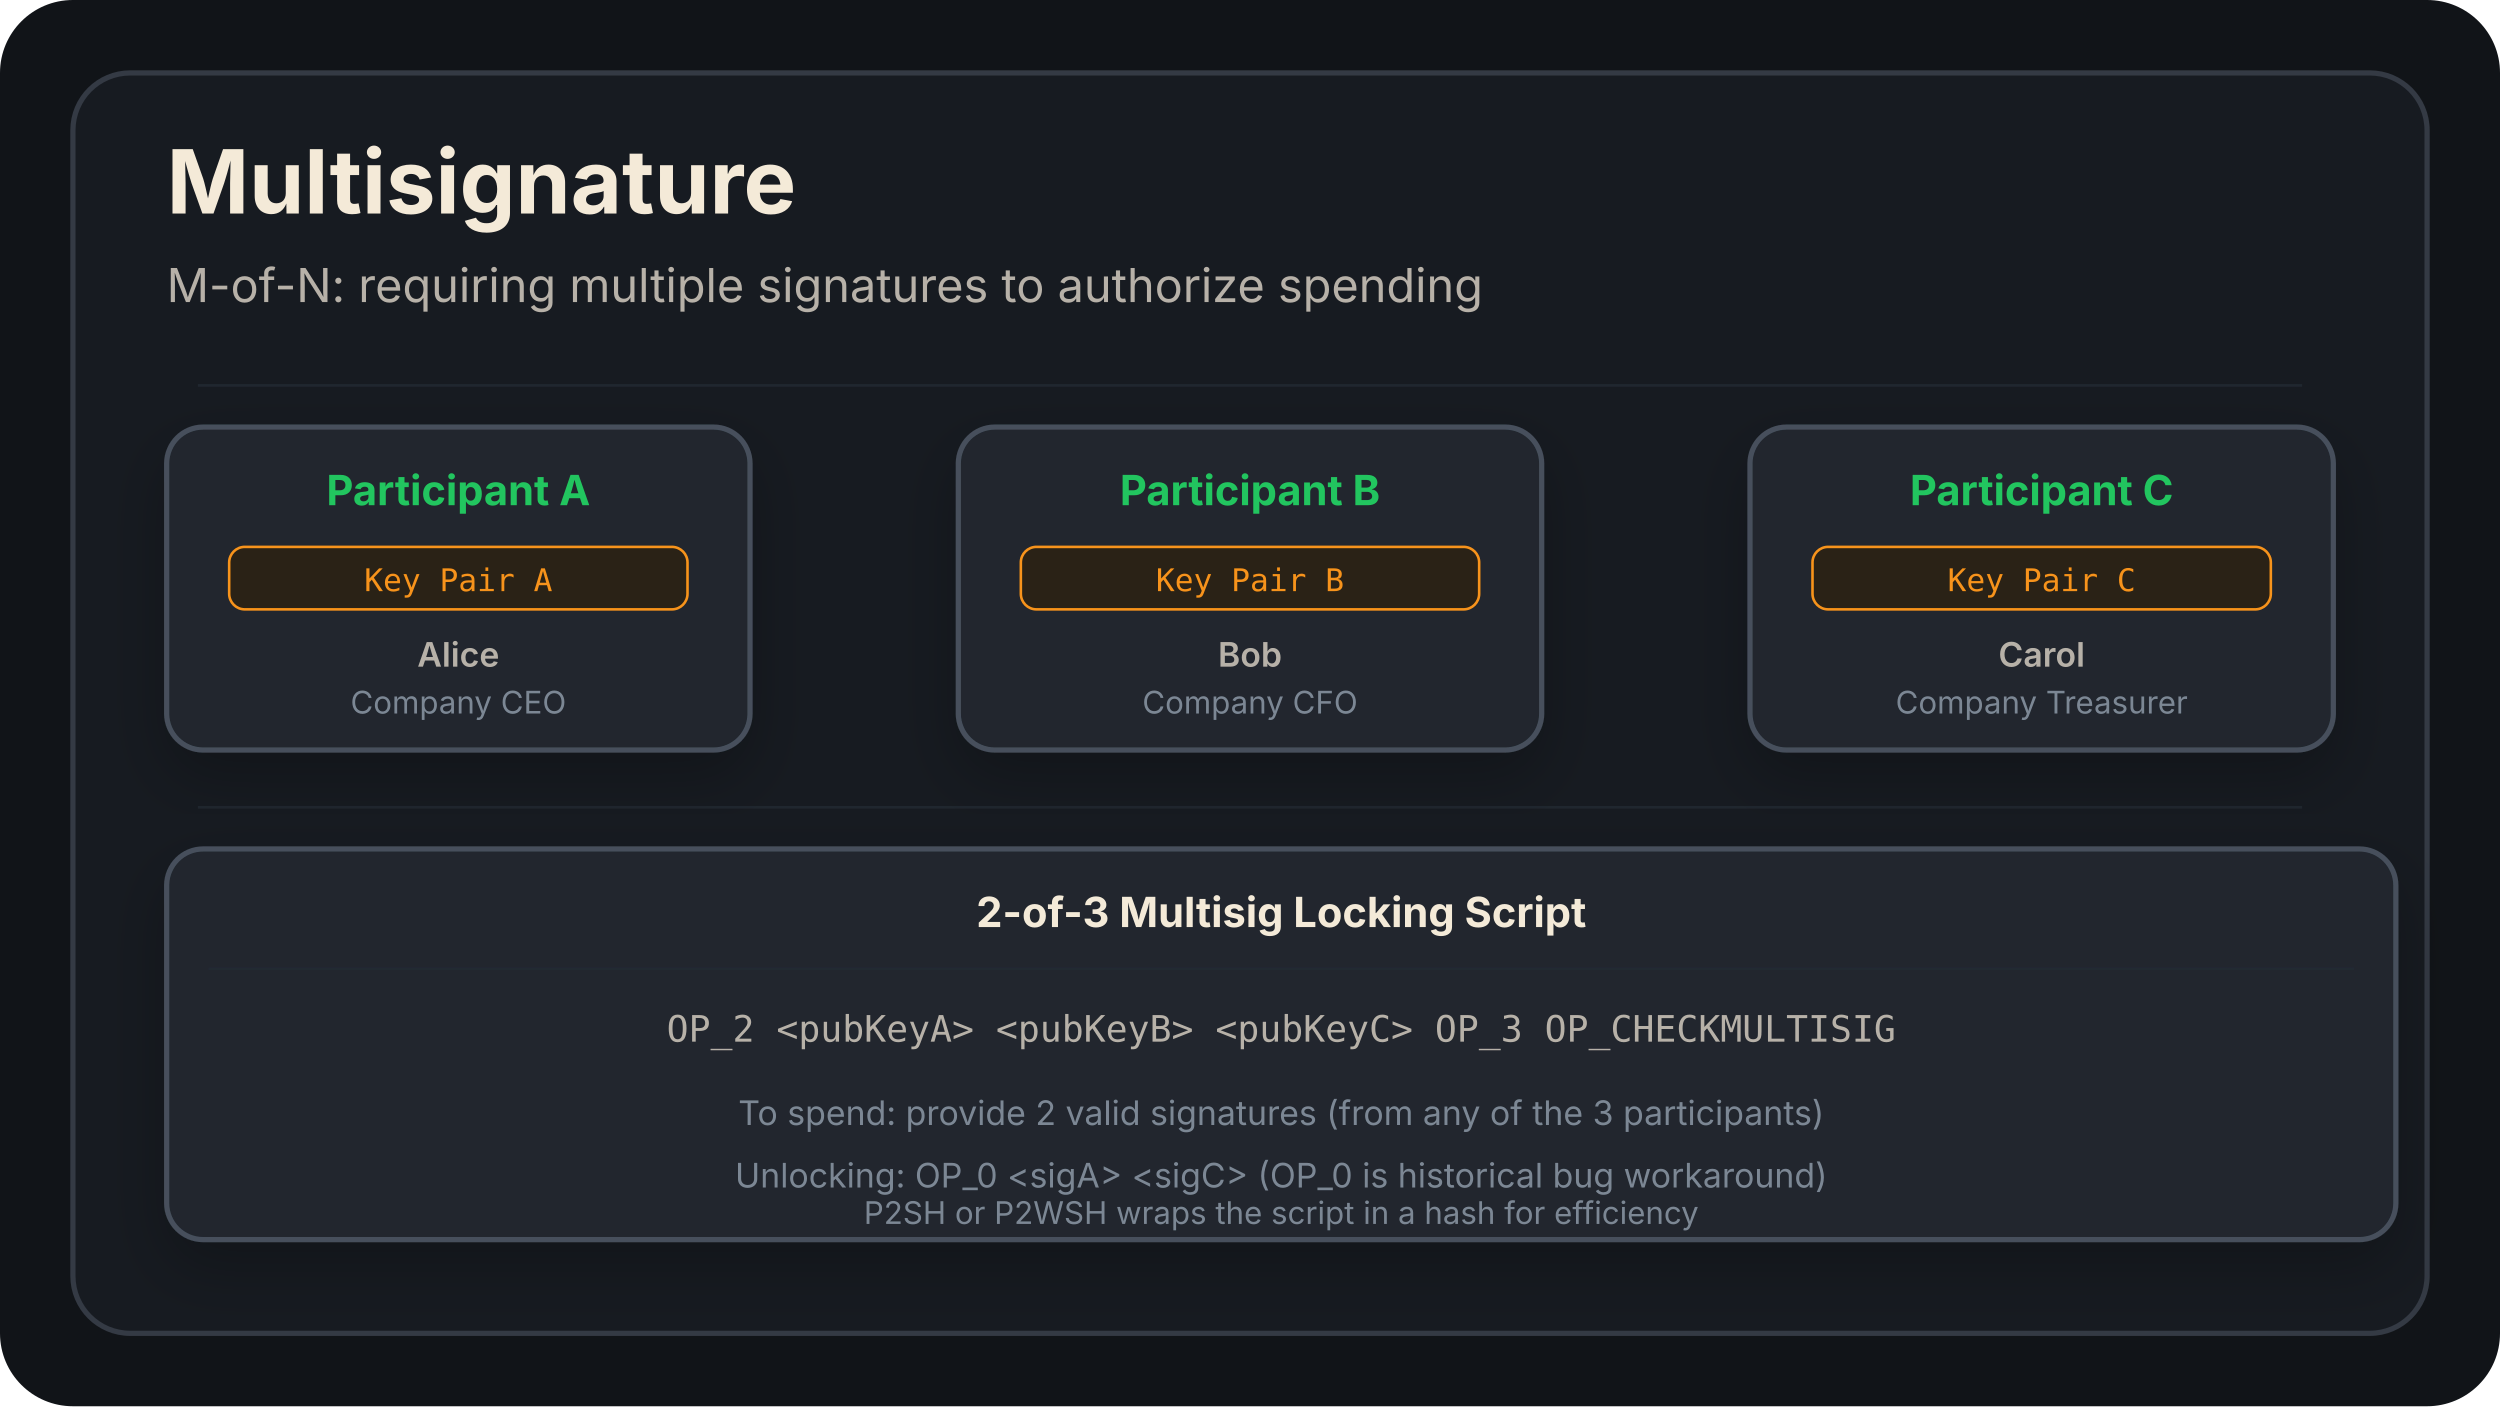
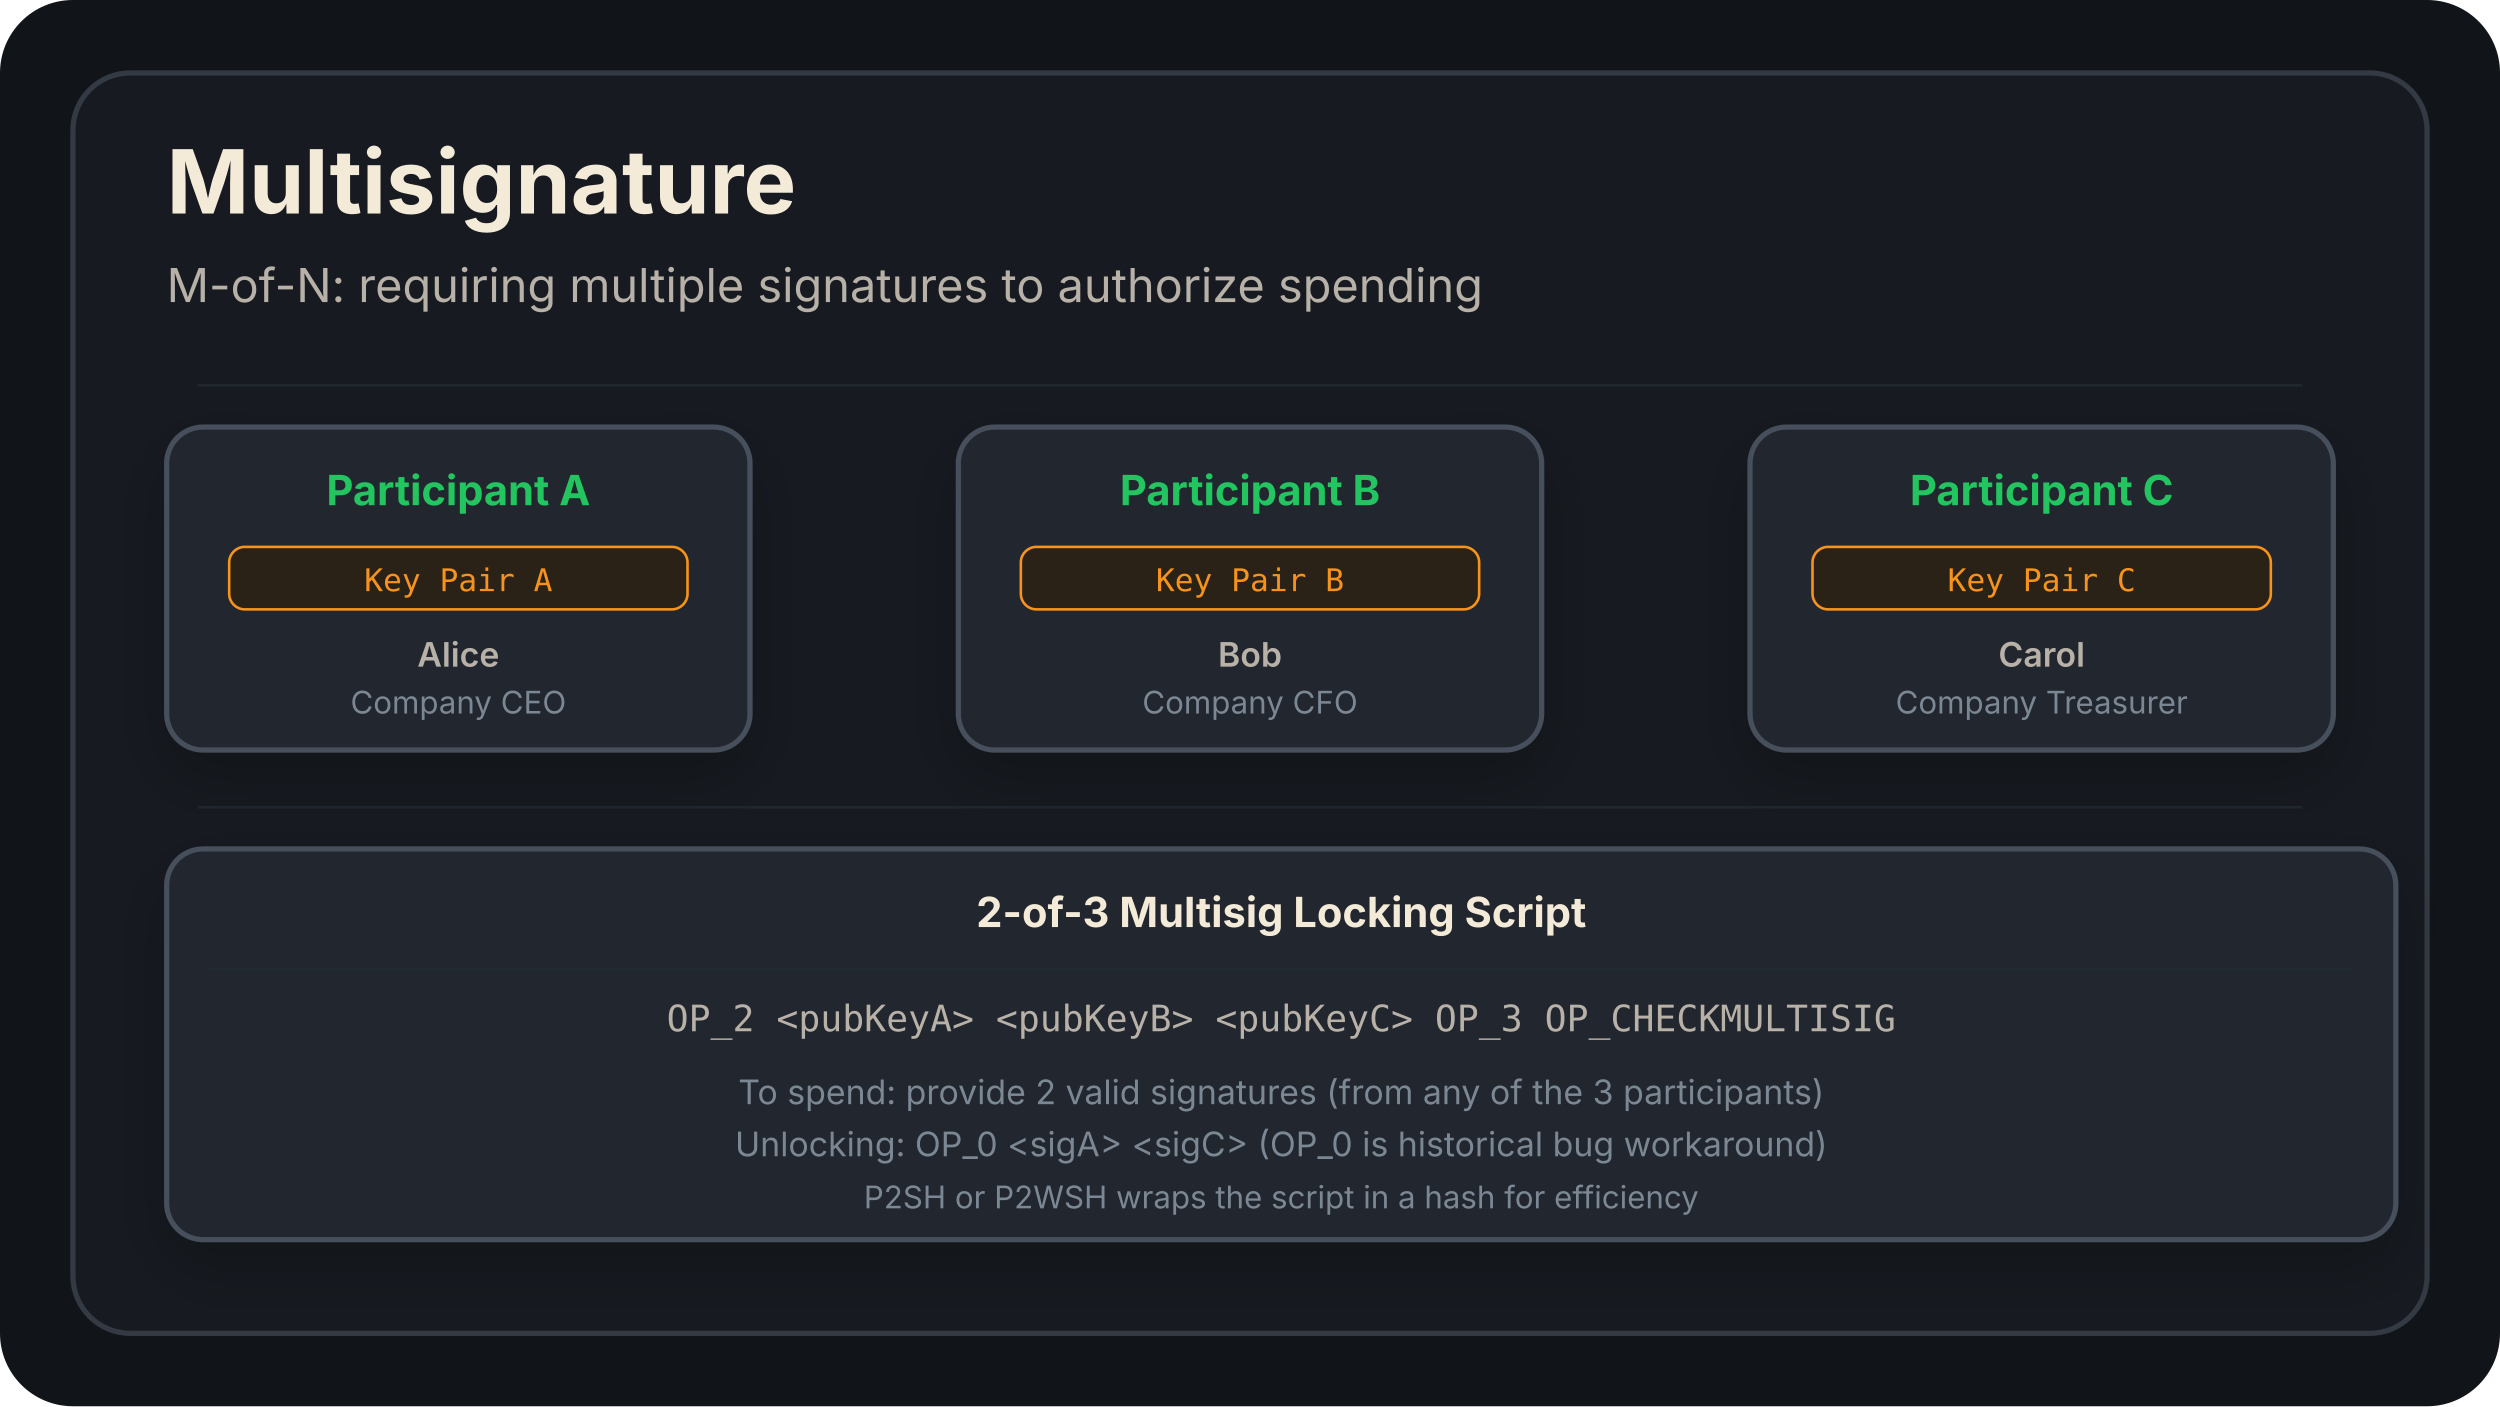
<svg xmlns="http://www.w3.org/2000/svg" width="960" height="540" viewBox="0 0 960 540" fill="none" role="img" aria-labelledby="title desc">
  <defs>
    <marker id="arrow-orange" markerWidth="10" markerHeight="10" refX="8" refY="5" orient="auto" markerUnits="userSpaceOnUse">
      <path d="M2 2L8 5L2 8" fill="none" stroke="#F7931A" stroke-width="1.8" stroke-linecap="round" stroke-linejoin="round" />
    </marker>
    <marker id="arrow-muted" markerWidth="10" markerHeight="10" refX="8" refY="5" orient="auto" markerUnits="userSpaceOnUse">
      <path d="M2 2L8 5L2 8" fill="none" stroke="#7C8794" stroke-width="1.8" stroke-linecap="round" stroke-linejoin="round" />
    </marker>
    <marker id="arrow-green" markerWidth="10" markerHeight="10" refX="8" refY="5" orient="auto" markerUnits="userSpaceOnUse">
      <path d="M2 2L8 5L2 8" fill="none" stroke="#22C55E" stroke-width="1.8" stroke-linecap="round" stroke-linejoin="round" />
    </marker>
    <filter id="soft" x="-20%" y="-20%" width="140%" height="140%">
      <feDropShadow dx="0" dy="10" stdDeviation="12" flood-color="#000000" flood-opacity="0.24" />
    </filter>
  </defs>
  <rect width="960" height="540" rx="28" fill="#111418" />
  <rect x="28" y="28" width="904" height="484" rx="22" fill="#171B21" stroke="#343A44" stroke-width="2" />
  <text x="64" y="82" fill="#F4EAD8" font-family="Inter, Arial, sans-serif" font-size="34" font-weight="700">Multisignature</text>
  <text x="64" y="116" fill="#B7B1A8" font-family="Inter, Arial, sans-serif" font-size="18">M-of-N: requiring multiple signatures to authorize spending</text>
  <g stroke="#28313B" stroke-width="1" opacity="0.55">
    <path d="M76 148H884" />
    <path d="M76 310H884" />
  </g>
  <g filter="url(#soft)">
    <rect x="64" y="164" width="224" height="124" rx="14" fill="#20252D" stroke="#46505C" stroke-width="2" />
    <text x="176" y="194" text-anchor="middle" fill="#22C55E" font-family="Inter, Arial, sans-serif" font-size="16" font-weight="700">Participant A</text>
    <rect x="88" y="210" width="176" height="24" rx="6" fill="#2A2116" stroke="#F7931A" stroke-width="1" />
    <text x="176" y="227" text-anchor="middle" fill="#F7931A" font-family="JetBrains Mono, monospace" font-size="12">Key Pair A</text>
    <text x="176" y="256" text-anchor="middle" fill="#B7B1A8" font-family="Inter, Arial, sans-serif" font-size="13" font-weight="600">Alice</text>
    <text x="176" y="274" text-anchor="middle" fill="#7C8794" font-family="Inter, Arial, sans-serif" font-size="12">Company CEO</text>
  </g>
  <g filter="url(#soft)">
    <rect x="368" y="164" width="224" height="124" rx="14" fill="#20252D" stroke="#46505C" stroke-width="2" />
    <text x="480" y="194" text-anchor="middle" fill="#22C55E" font-family="Inter, Arial, sans-serif" font-size="16" font-weight="700">Participant B</text>
    <rect x="392" y="210" width="176" height="24" rx="6" fill="#2A2116" stroke="#F7931A" stroke-width="1" />
    <text x="480" y="227" text-anchor="middle" fill="#F7931A" font-family="JetBrains Mono, monospace" font-size="12">Key Pair B</text>
    <text x="480" y="256" text-anchor="middle" fill="#B7B1A8" font-family="Inter, Arial, sans-serif" font-size="13" font-weight="600">Bob</text>
    <text x="480" y="274" text-anchor="middle" fill="#7C8794" font-family="Inter, Arial, sans-serif" font-size="12">Company CFO</text>
  </g>
  <g filter="url(#soft)">
    <rect x="672" y="164" width="224" height="124" rx="14" fill="#20252D" stroke="#46505C" stroke-width="2" />
    <text x="784" y="194" text-anchor="middle" fill="#22C55E" font-family="Inter, Arial, sans-serif" font-size="16" font-weight="700">Participant C</text>
    <rect x="696" y="210" width="176" height="24" rx="6" fill="#2A2116" stroke="#F7931A" stroke-width="1" />
    <text x="784" y="227" text-anchor="middle" fill="#F7931A" font-family="JetBrains Mono, monospace" font-size="12">Key Pair C</text>
    <text x="784" y="256" text-anchor="middle" fill="#B7B1A8" font-family="Inter, Arial, sans-serif" font-size="13" font-weight="600">Carol</text>
    <text x="784" y="274" text-anchor="middle" fill="#7C8794" font-family="Inter, Arial, sans-serif" font-size="12">Company Treasurer</text>
  </g>
  <g filter="url(#soft)">
    <rect x="64" y="326" width="856" height="150" rx="14" fill="#20252D" stroke="#46505C" stroke-width="2" />
    <text x="492" y="356" text-anchor="middle" fill="#F4EAD8" font-family="Inter, Arial, sans-serif" font-size="16" font-weight="700">2-of-3 Multisig Locking Script</text>
    <g stroke="#28313B" stroke-width="1" opacity="0.4">
      <path d="M80 372H904" />
    </g>
-     <text x="492" y="400" text-anchor="middle" fill="#B7B1A8" font-family="JetBrains Mono, monospace" font-size="14">OP_2 &lt;pubKeyA&gt; &lt;pubKeyB&gt; &lt;pubKeyC&gt; OP_3 OP_CHECKMULTISIG</text>
-     <text x="492" y="432" text-anchor="middle" fill="#7C8794" font-family="Inter, Arial, sans-serif" font-size="13">To spend: provide 2 valid signatures (from any of the 3 participants)</text>
-     <text x="492" y="456" text-anchor="middle" fill="#7C8794" font-family="Inter, Arial, sans-serif" font-size="13">Unlocking: OP_0 &lt;sigA&gt; &lt;sigC&gt; (OP_0 is historical bug workaround)</text>
-     <text x="492" y="470" text-anchor="middle" fill="#7C8794" font-family="Inter, Arial, sans-serif" font-size="12">P2SH or P2WSH wraps the script in a hash for efficiency</text>
+     <text x="492" y="396" text-anchor="middle" fill="#B7B1A8" font-family="JetBrains Mono, monospace" font-size="14">OP_2 &lt;pubKeyA&gt; &lt;pubKeyB&gt; &lt;pubKeyC&gt; OP_3 OP_CHECKMULTISIG</text>
+     <text x="492" y="424" text-anchor="middle" fill="#7C8794" font-family="Inter, Arial, sans-serif" font-size="13">To spend: provide 2 valid signatures (from any of the 3 participants)</text>
+     <text x="492" y="444" text-anchor="middle" fill="#7C8794" font-family="Inter, Arial, sans-serif" font-size="13">Unlocking: OP_0 &lt;sigA&gt; &lt;sigC&gt; (OP_0 is historical bug workaround)</text>
+     <text x="492" y="464" text-anchor="middle" fill="#7C8794" font-family="Inter, Arial, sans-serif" font-size="12">P2SH or P2WSH wraps the script in a hash for efficiency</text>
  </g>
</svg>
